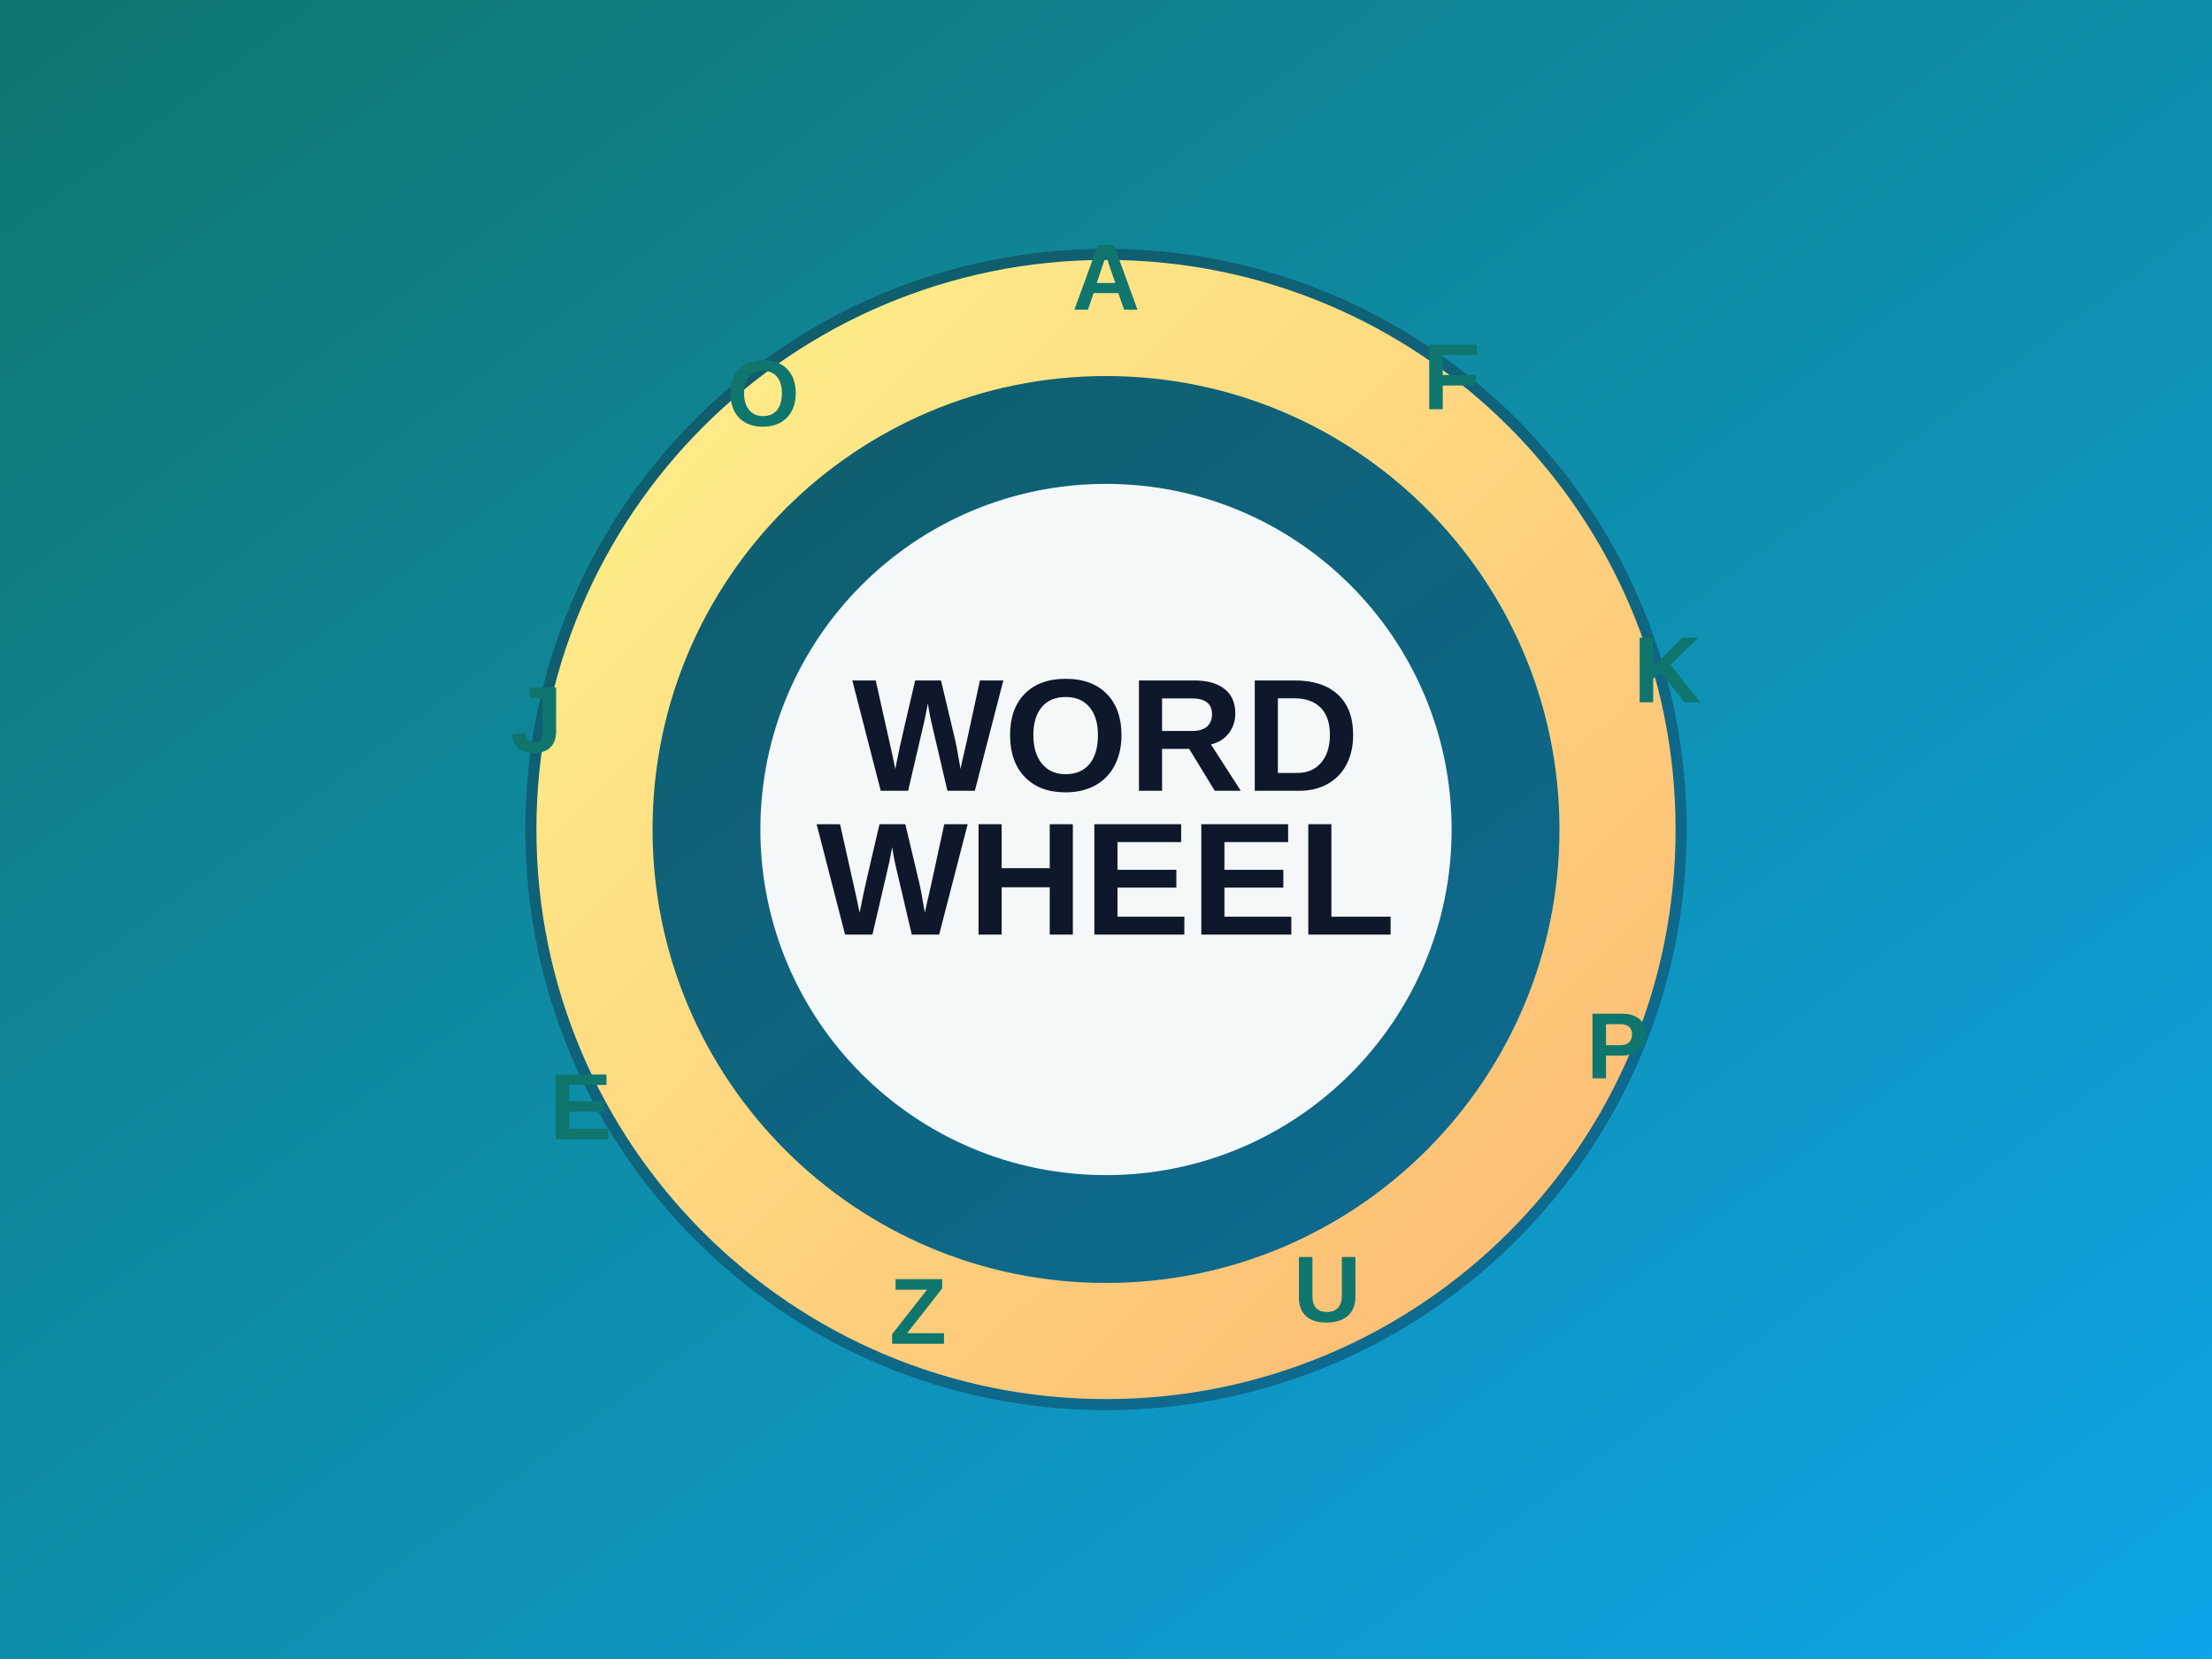
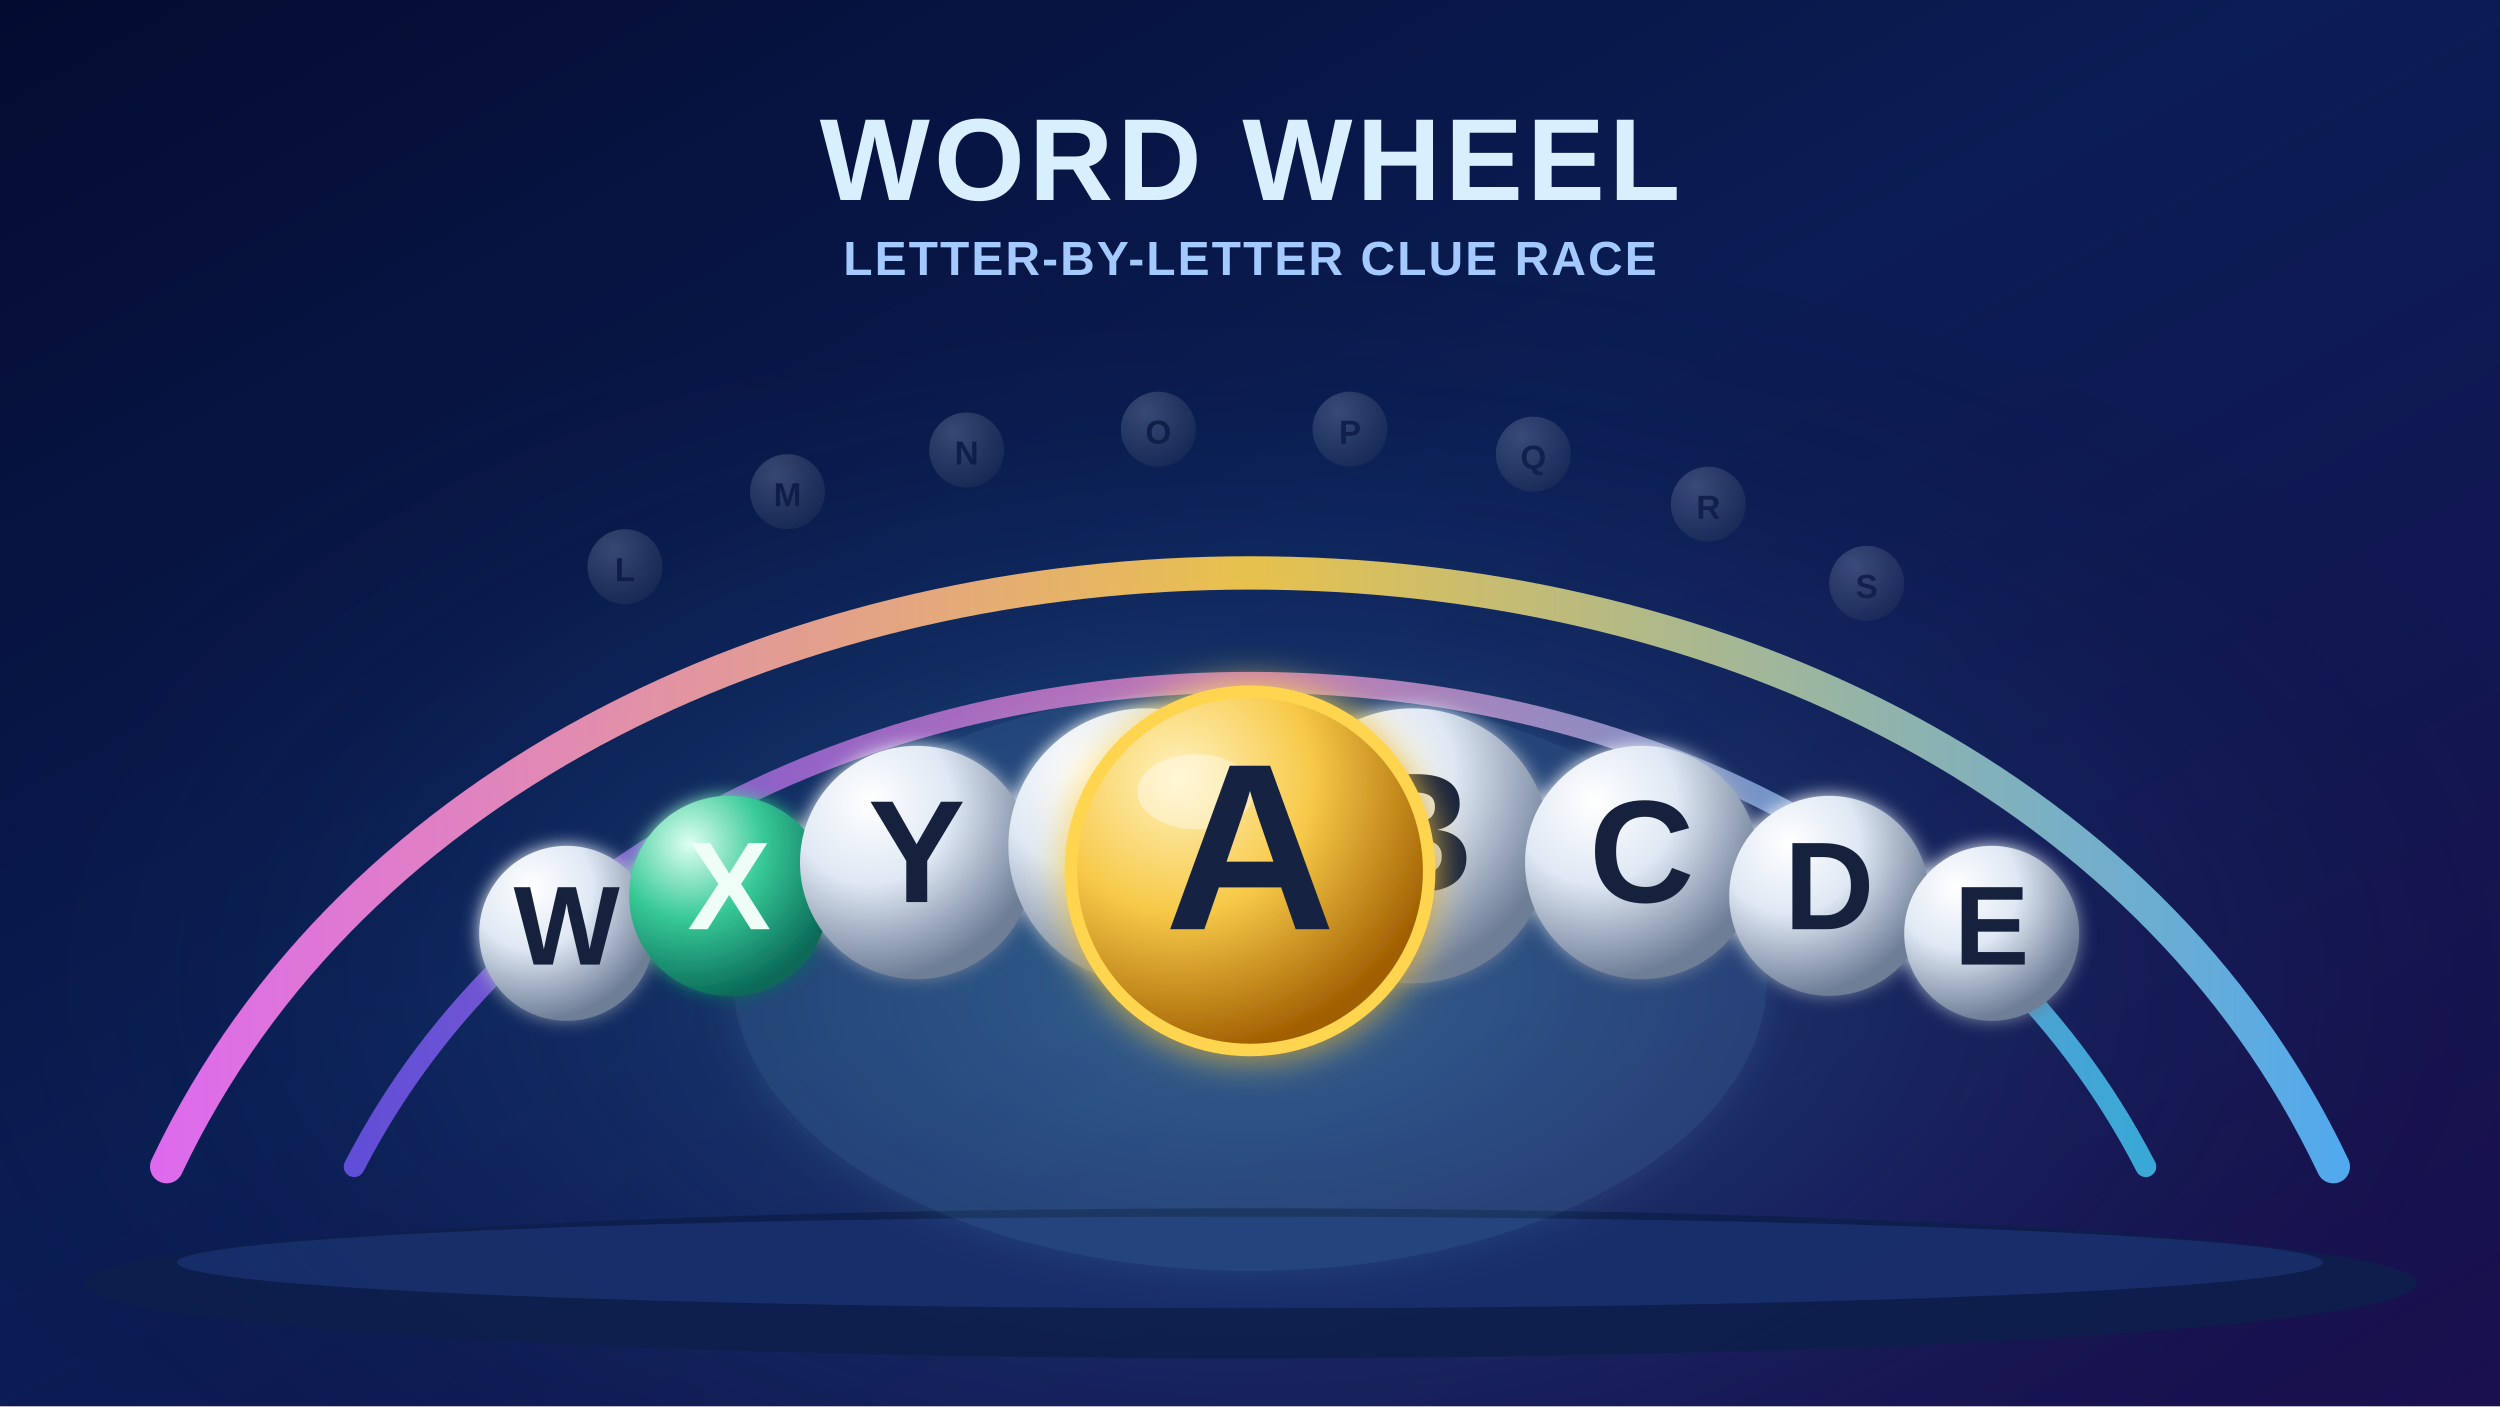
- <svg xmlns="http://www.w3.org/2000/svg" viewBox="0 0 800 600" role="img" aria-labelledby="title desc">
+ <svg xmlns="http://www.w3.org/2000/svg" viewBox="0 0 1200 675" role="img" aria-labelledby="title desc">
  <defs>
    <linearGradient id="bg" x1="0" y1="0" x2="1" y2="1">
-       <stop offset="0%" stop-color="#0f766e" />
-       <stop offset="100%" stop-color="#0ea5e9" />
+       <stop offset="0%" stop-color="#040b31" />
+       <stop offset="45%" stop-color="#0a1d54" />
+       <stop offset="100%" stop-color="#1a0f4f" />
    </linearGradient>
-     <linearGradient id="ring" x1="0" y1="0" x2="1" y2="1">
-       <stop offset="0%" stop-color="#fef08a" />
-       <stop offset="100%" stop-color="#fdba74" />
+     <radialGradient id="centerGlow" cx="50%" cy="70%" r="55%">
+       <stop offset="0%" stop-color="#6fe7ff" stop-opacity="0.28" />
+       <stop offset="60%" stop-color="#2d6fa0" stop-opacity="0.1" />
+       <stop offset="100%" stop-color="#000000" stop-opacity="0" />
+     </radialGradient>
+     <linearGradient id="arcMain" x1="0" y1="0" x2="1" y2="0">
+       <stop offset="0%" stop-color="#f472ff" />
+       <stop offset="50%" stop-color="#ffd24b" />
+       <stop offset="100%" stop-color="#58b9ff" />
    </linearGradient>
+     <linearGradient id="arcSecondary" x1="0" y1="0" x2="1" y2="0">
+       <stop offset="0%" stop-color="#7c5cff" />
+       <stop offset="50%" stop-color="#ff8cc9" />
+       <stop offset="100%" stop-color="#46d5ff" />
+     </linearGradient>
+     <radialGradient id="ballSilver" cx="30%" cy="24%" r="76%">
+       <stop offset="0%" stop-color="#ffffff" />
+       <stop offset="46%" stop-color="#dfe8f4" />
+       <stop offset="100%" stop-color="#6e7e97" />
+     </radialGradient>
+     <radialGradient id="ballGreen" cx="30%" cy="24%" r="78%">
+       <stop offset="0%" stop-color="#ddfff1" />
+       <stop offset="48%" stop-color="#37c997" />
+       <stop offset="100%" stop-color="#0a6b58" />
+     </radialGradient>
+     <radialGradient id="ballAmber" cx="30%" cy="24%" r="78%">
+       <stop offset="0%" stop-color="#fff2be" />
+       <stop offset="48%" stop-color="#f7c948" />
+       <stop offset="100%" stop-color="#a05e00" />
+     </radialGradient>
+     <radialGradient id="ballBack" cx="34%" cy="26%" r="78%">
+       <stop offset="0%" stop-color="#8ea0be" />
+       <stop offset="100%" stop-color="#2d3d5c" />
+     </radialGradient>
+     <filter id="softGlow" x="-40%" y="-40%" width="180%" height="180%">
+       <feGaussianBlur stdDeviation="9" result="blur" />
+       <feMerge>
+         <feMergeNode in="blur" />
+         <feMergeNode in="SourceGraphic" />
+       </feMerge>
+     </filter>
+     <filter id="smallGlow" x="-40%" y="-40%" width="180%" height="180%">
+       <feGaussianBlur stdDeviation="4" result="blur" />
+       <feMerge>
+         <feMergeNode in="blur" />
+         <feMergeNode in="SourceGraphic" />
+       </feMerge>
+     </filter>
  </defs>
-   <rect width="800" height="600" fill="url(#bg)" />
-   <circle cx="400" cy="300" r="210" fill="#0f172a" opacity="0.35" />
-   <circle cx="400" cy="300" r="185" fill="none" stroke="url(#ring)" stroke-width="42" />
-   <circle cx="400" cy="300" r="125" fill="#ffffff" opacity="0.95" />
-   <g fill="#0f766e" font-family="Arial, sans-serif" font-weight="700" font-size="34" text-anchor="middle">
-     <text x="400" y="112">A</text>
-     <text x="525" y="148">F</text>
-     <text x="603" y="254">K</text>
-     <text x="585" y="390">P</text>
-     <text x="480" y="478">U</text>
-     <text x="332" y="486">Z</text>
-     <text x="210" y="412">E</text>
-     <text x="194" y="272">J</text>
-     <text x="276" y="154">O</text>
+   <rect width="1200" height="675" fill="url(#bg)" />
+   <rect width="1200" height="675" fill="url(#centerGlow)" />
+   <path d="M80 560 C 260 180, 940 180, 1120 560" fill="none" stroke="url(#arcMain)" stroke-width="16" stroke-linecap="round" opacity="0.9" />
+   <path d="M170 560 C 330 250, 870 250, 1030 560" fill="none" stroke="url(#arcSecondary)" stroke-width="10" stroke-linecap="round" opacity="0.76" />
+   <ellipse cx="600" cy="616" rx="560" ry="36" fill="#0d1f4b" opacity="0.88" />
+   <ellipse cx="600" cy="606" rx="515" ry="22" fill="#365ec6" opacity="0.24" />
+   <ellipse cx="600" cy="470" rx="248" ry="140" fill="#8adfff" opacity="0.12" filter="url(#softGlow)" />
+   <g font-family="Arial, sans-serif" font-weight="800" text-anchor="middle" fill="#16243e">
+     <g opacity="0.34">
+       <circle cx="300" cy="272" r="18" fill="url(#ballBack)" />
+       <text x="300" y="279" font-size="16">L</text>
+       <circle cx="378" cy="236" r="18" fill="url(#ballBack)" />
+       <text x="378" y="243" font-size="16">M</text>
+       <circle cx="464" cy="216" r="18" fill="url(#ballBack)" />
+       <text x="464" y="223" font-size="16">N</text>
+       <circle cx="556" cy="206" r="18" fill="url(#ballBack)" />
+       <text x="556" y="213" font-size="16">O</text>
+       <circle cx="648" cy="206" r="18" fill="url(#ballBack)" />
+       <text x="648" y="213" font-size="16">P</text>
+       <circle cx="736" cy="218" r="18" fill="url(#ballBack)" />
+       <text x="736" y="225" font-size="16">Q</text>
+       <circle cx="820" cy="242" r="18" fill="url(#ballBack)" />
+       <text x="820" y="249" font-size="16">R</text>
+       <circle cx="896" cy="280" r="18" fill="url(#ballBack)" />
+       <text x="896" y="287" font-size="16">S</text>
+     </g>
+     <g filter="url(#smallGlow)">
+       <circle cx="272" cy="448" r="42" fill="url(#ballSilver)" />
+       <text x="272" y="463" font-size="54">W</text>
+       <circle cx="350" cy="430" r="48" fill="url(#ballGreen)" />
+       <text x="350" y="446" font-size="60" fill="#effff8">X</text>
+       <circle cx="440" cy="414" r="56" fill="url(#ballSilver)" />
+       <text x="440" y="433" font-size="70">Y</text>
+       <circle cx="550" cy="406" r="66" fill="url(#ballSilver)" />
+       <text x="550" y="428" font-size="82">Z</text>
+       <circle cx="678" cy="406" r="66" fill="url(#ballSilver)" />
+       <text x="678" y="428" font-size="82">B</text>
+       <circle cx="788" cy="414" r="56" fill="url(#ballSilver)" />
+       <text x="788" y="433" font-size="70">C</text>
+       <circle cx="878" cy="430" r="48" fill="url(#ballSilver)" />
+       <text x="878" y="446" font-size="60">D</text>
+       <circle cx="956" cy="448" r="42" fill="url(#ballSilver)" />
+       <text x="956" y="463" font-size="54">E</text>
+     </g>
+     <g filter="url(#softGlow)">
+       <circle cx="600" cy="418" r="86" fill="url(#ballAmber)" stroke="#ffd54f" stroke-width="6" />
+       <ellipse cx="574" cy="380" rx="28" ry="18" fill="#ffffff" opacity="0.38" />
+       <text x="600" y="446" font-size="114" fill="#122443">A</text>
+     </g>
  </g>
-   <g fill="#0f172a" font-family="Arial, sans-serif" text-anchor="middle">
-     <text x="400" y="286" font-size="58" font-weight="800">WORD</text>
-     <text x="400" y="338" font-size="58" font-weight="800">WHEEL</text>
+   <g font-family="Arial, sans-serif" text-anchor="middle">
+     <text x="600" y="96" fill="#d7efff" font-size="56" font-weight="900" letter-spacing="2">WORD WHEEL</text>
+     <text x="600" y="132" fill="#a4c9ff" font-size="23" font-weight="700" letter-spacing="1">LETTER-BY-LETTER CLUE RACE</text>
  </g>
</svg>
